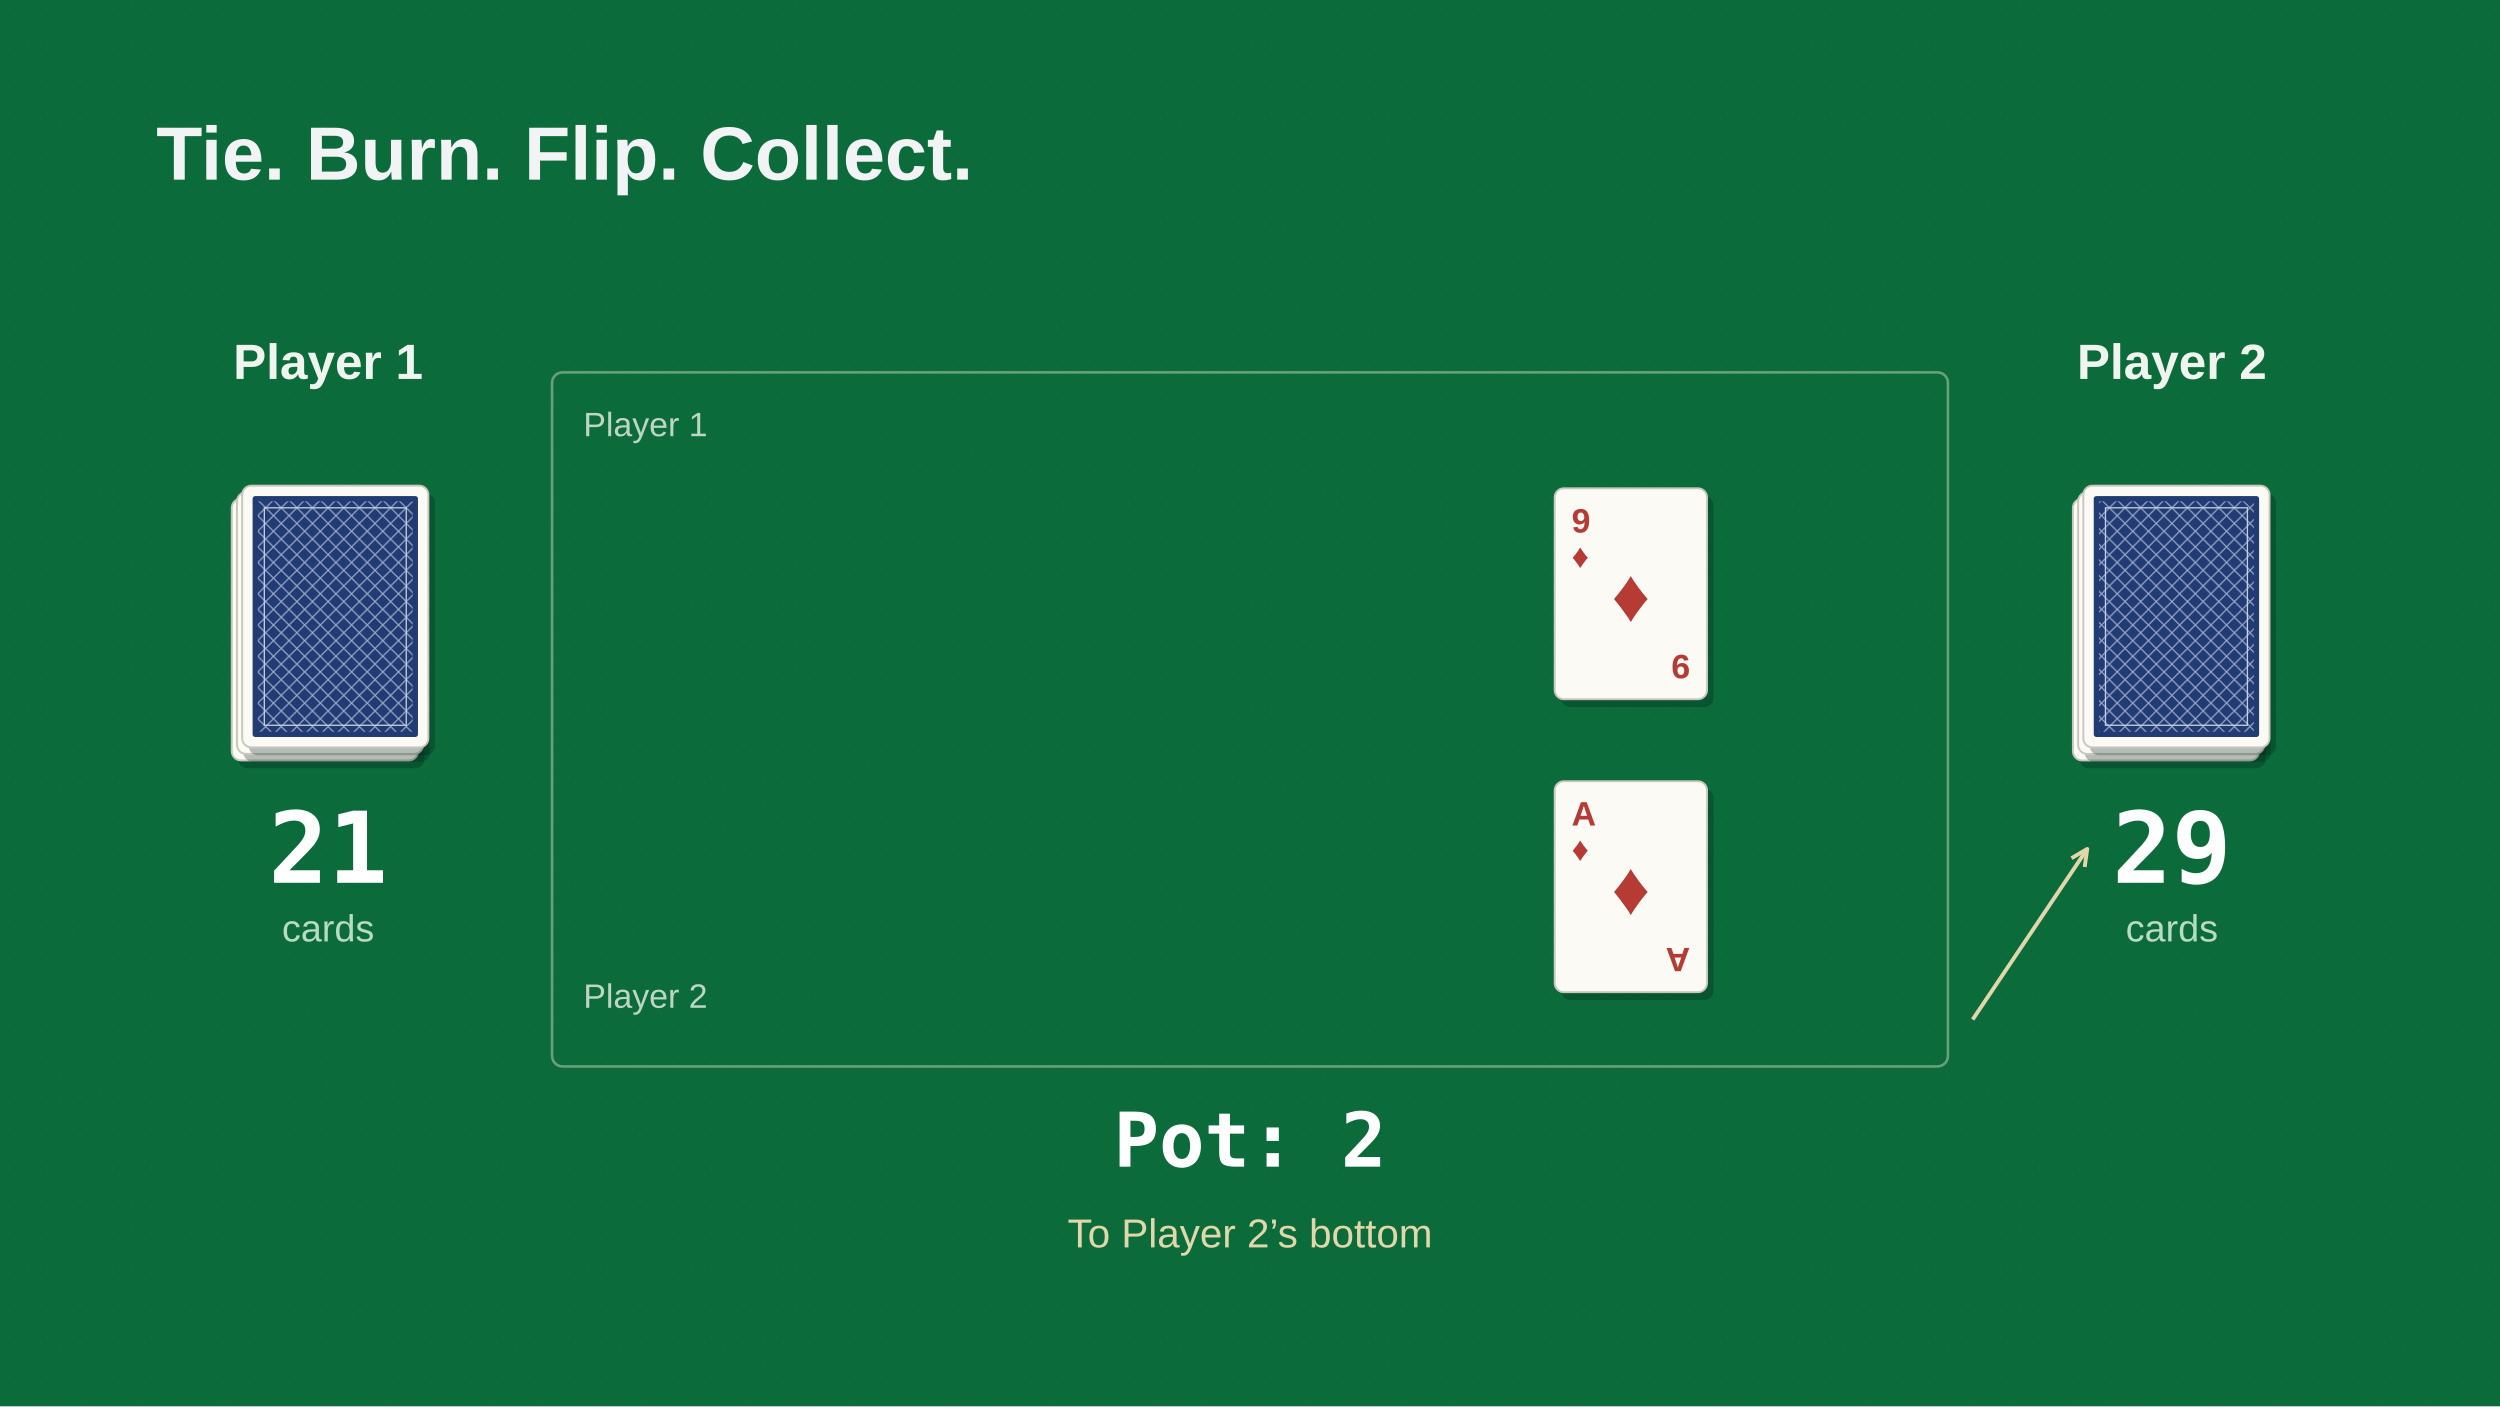
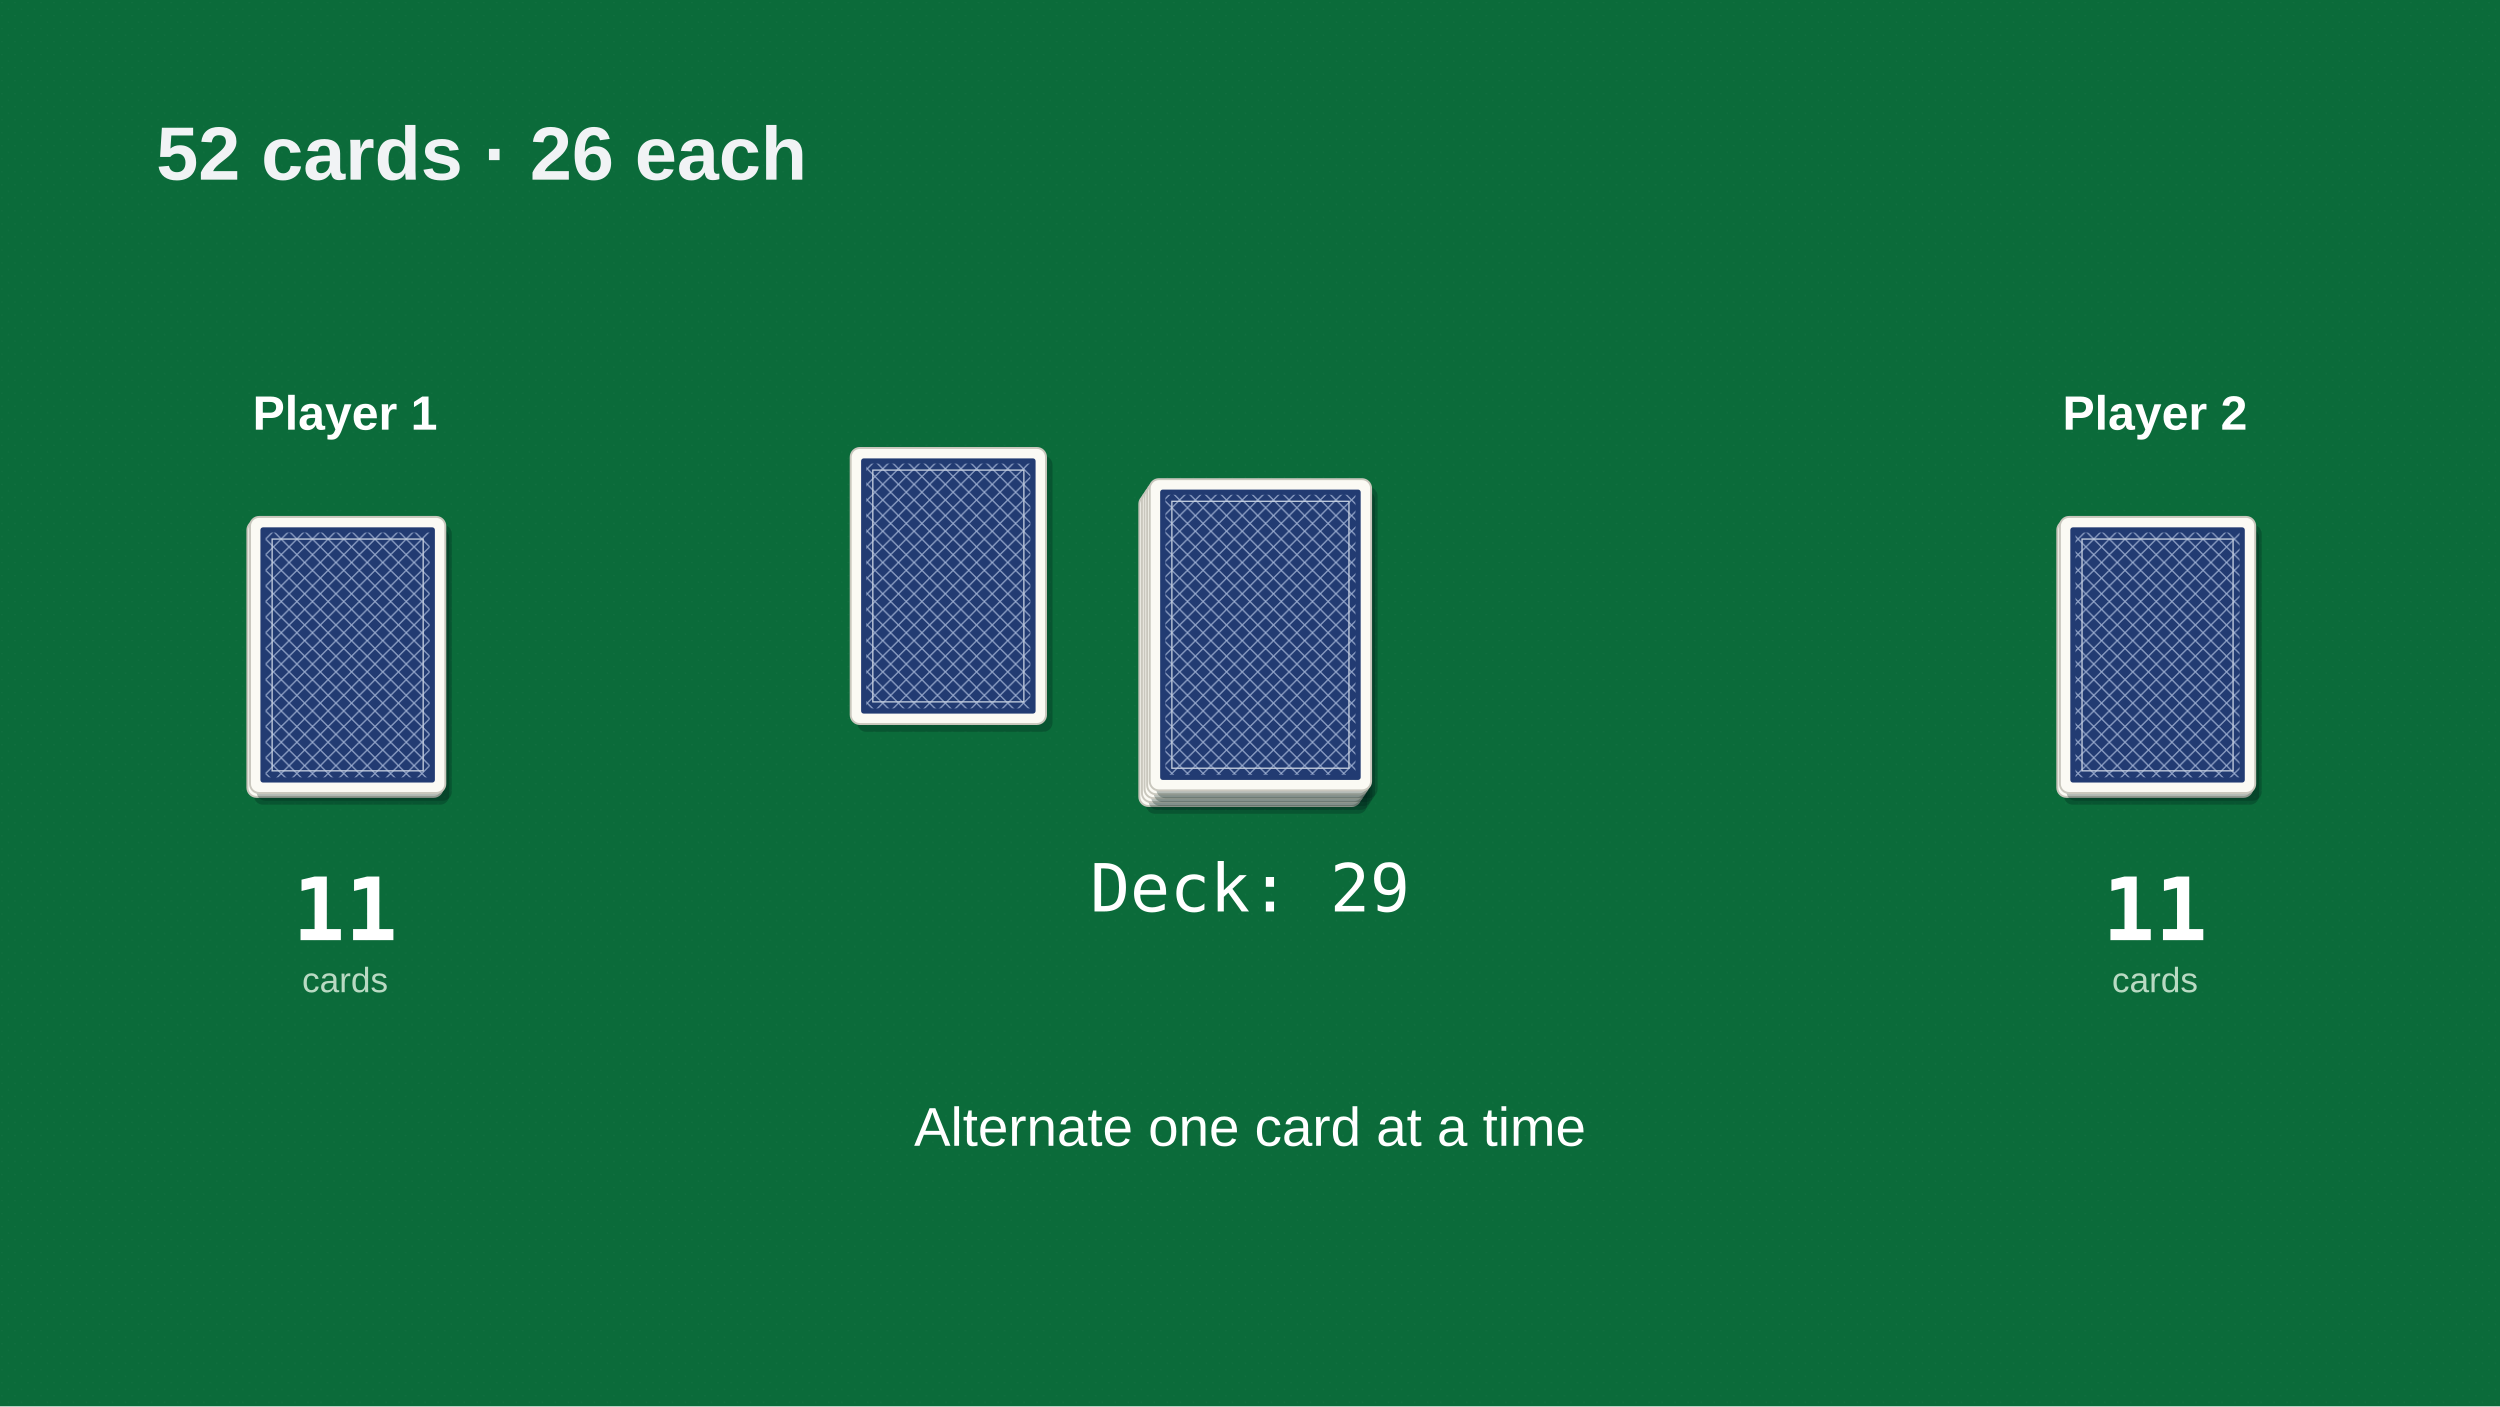
<svg xmlns="http://www.w3.org/2000/svg" width="1920" height="1080" viewBox="0 0 1920 1080" role="img">
  <defs>
    <pattern id="back" width="12" height="12" patternUnits="userSpaceOnUse">
      <path d="M0 6L6 0L12 6L6 12Z" fill="none" stroke="#8fa1c5" stroke-width="1" />
    </pattern>
    <pattern id="felt" width="10" height="10" patternUnits="userSpaceOnUse">
      <path d="M1 2h1M6 7h1" stroke="#ffffff" stroke-opacity=".035" />
    </pattern>
  </defs>
  <rect x="0.00" y="0.00" width="1920.00" height="1080.00" rx="0" fill="#0b6b3a" />
  <rect x="0.00" y="0.00" width="1920.00" height="1080.00" rx="0" fill="url(#felt)" />
-   <text x="120.00" y="138.00" font-family="Liberation Sans" font-size="58" font-weight="700" fill="#f1f3f5" text-anchor="start" opacity="1" xml:space="preserve">Tie. Burn. Flip. Collect.</text>
-   <text x="252.00" y="291.00" font-family="Liberation Sans" font-size="38" font-weight="700" fill="#eff4ee" text-anchor="middle" opacity="1" xml:space="preserve">Player 1</text>
-   <text x="1668.00" y="291.00" font-family="Liberation Sans" font-size="38" font-weight="700" fill="#eff4ee" text-anchor="middle" opacity="1" xml:space="preserve">Player 2</text>
+   <text x="120.00" y="138.00" font-family="Liberation Sans" font-size="58" font-weight="700" fill="#f1f3f5" text-anchor="start" opacity="1" xml:space="preserve">52 cards · 26 each</text>
+   <text x="265.00" y="330.00" font-family="Liberation Sans" font-size="37" font-weight="700" fill="#ffffff" text-anchor="middle" opacity="1" xml:space="preserve">Player 1</text>
  <g opacity="1">
-     <rect x="183.00" y="389.00" width="143.00" height="201.00" rx="7" fill="#001e18" opacity="0.28" />
-     <rect x="178.00" y="383.00" width="143.00" height="201.00" rx="7" fill="#fbfaf4" stroke="#c9c7bd" stroke-width="1.5" />
-     <rect x="186.00" y="391.00" width="127.00" height="185.00" rx="2" fill="#223b72" />
-     <rect x="190.00" y="395.00" width="119.00" height="177.00" rx="0" fill="url(#back)" />
-     <rect x="195.00" y="400.00" width="109.00" height="167.00" rx="0" fill="none" stroke="#c5cfdf" stroke-width="1" />
+     <rect x="195.00" y="406.00" width="150.00" height="212.00" rx="7" fill="#001e18" opacity="0.28" />
+     <rect x="190.00" y="400.00" width="150.00" height="212.00" rx="7" fill="#fbfaf4" stroke="#c9c7bd" stroke-width="1.5" />
+     <rect x="198.00" y="408.00" width="134.00" height="196.00" rx="2" fill="#223b72" />
+     <rect x="202.00" y="412.00" width="126.00" height="188.00" rx="0" fill="url(#back)" />
+     <rect x="207.00" y="417.00" width="116.00" height="178.00" rx="0" fill="none" stroke="#c5cfdf" stroke-width="1" />
  </g>
  <g opacity="1">
-     <rect x="187.00" y="384.00" width="143.00" height="201.00" rx="7" fill="#001e18" opacity="0.28" />
-     <rect x="182.00" y="378.00" width="143.00" height="201.00" rx="7" fill="#fbfaf4" stroke="#c9c7bd" stroke-width="1.5" />
-     <rect x="190.00" y="386.00" width="127.00" height="185.00" rx="2" fill="#223b72" />
-     <rect x="194.00" y="390.00" width="119.00" height="177.00" rx="0" fill="url(#back)" />
-     <rect x="199.00" y="395.00" width="109.00" height="167.00" rx="0" fill="none" stroke="#c5cfdf" stroke-width="1" />
+     <rect x="197.00" y="403.00" width="150.00" height="212.00" rx="7" fill="#001e18" opacity="0.28" />
+     <rect x="192.00" y="397.00" width="150.00" height="212.00" rx="7" fill="#fbfaf4" stroke="#c9c7bd" stroke-width="1.5" />
+     <rect x="200.00" y="405.00" width="134.00" height="196.00" rx="2" fill="#223b72" />
+     <rect x="204.00" y="409.00" width="126.00" height="188.00" rx="0" fill="url(#back)" />
+     <rect x="209.00" y="414.00" width="116.00" height="178.00" rx="0" fill="none" stroke="#c5cfdf" stroke-width="1" />
+   </g>
+   <text x="265.00" y="722.00" font-family="DejaVu Sans Mono" font-size="67" font-weight="700" fill="#ffffff" text-anchor="middle" opacity="1" xml:space="preserve">11</text>
+   <text x="265.00" y="762.00" font-family="Liberation Sans" font-size="27" font-weight="400" fill="#b9dac3" text-anchor="middle" opacity="1" xml:space="preserve">cards</text>
+   <text x="1655.00" y="330.00" font-family="Liberation Sans" font-size="37" font-weight="700" fill="#ffffff" text-anchor="middle" opacity="1" xml:space="preserve">Player 2</text>
+   <g opacity="1">
+     <rect x="1585.00" y="406.00" width="150.00" height="212.00" rx="7" fill="#001e18" opacity="0.28" />
+     <rect x="1580.00" y="400.00" width="150.00" height="212.00" rx="7" fill="#fbfaf4" stroke="#c9c7bd" stroke-width="1.5" />
+     <rect x="1588.00" y="408.00" width="134.00" height="196.00" rx="2" fill="#223b72" />
+     <rect x="1592.00" y="412.00" width="126.00" height="188.00" rx="0" fill="url(#back)" />
+     <rect x="1597.00" y="417.00" width="116.00" height="178.00" rx="0" fill="none" stroke="#c5cfdf" stroke-width="1" />
  </g>
  <g opacity="1">
-     <rect x="191.00" y="379.00" width="143.00" height="201.00" rx="7" fill="#001e18" opacity="0.28" />
-     <rect x="186.00" y="373.00" width="143.00" height="201.00" rx="7" fill="#fbfaf4" stroke="#c9c7bd" stroke-width="1.5" />
-     <rect x="194.00" y="381.00" width="127.00" height="185.00" rx="2" fill="#223b72" />
-     <rect x="198.00" y="385.00" width="119.00" height="177.00" rx="0" fill="url(#back)" />
-     <rect x="203.00" y="390.00" width="109.00" height="167.00" rx="0" fill="none" stroke="#c5cfdf" stroke-width="1" />
+     <rect x="1587.00" y="403.00" width="150.00" height="212.00" rx="7" fill="#001e18" opacity="0.28" />
+     <rect x="1582.00" y="397.00" width="150.00" height="212.00" rx="7" fill="#fbfaf4" stroke="#c9c7bd" stroke-width="1.5" />
+     <rect x="1590.00" y="405.00" width="134.00" height="196.00" rx="2" fill="#223b72" />
+     <rect x="1594.00" y="409.00" width="126.00" height="188.00" rx="0" fill="url(#back)" />
+     <rect x="1599.00" y="414.00" width="116.00" height="178.00" rx="0" fill="none" stroke="#c5cfdf" stroke-width="1" />
+   </g>
+   <text x="1655.00" y="722.00" font-family="DejaVu Sans Mono" font-size="67" font-weight="700" fill="#ffffff" text-anchor="middle" opacity="1" xml:space="preserve">11</text>
+   <text x="1655.00" y="762.00" font-family="Liberation Sans" font-size="27" font-weight="400" fill="#b9dac3" text-anchor="middle" opacity="1" xml:space="preserve">cards</text>
+   <g opacity="1">
+     <rect x="880.00" y="386.00" width="170.00" height="239.00" rx="7" fill="#001e18" opacity="0.28" />
+     <rect x="875.00" y="380.00" width="170.00" height="239.00" rx="7" fill="#fbfaf4" stroke="#c9c7bd" stroke-width="1.5" />
+     <rect x="883.00" y="388.00" width="154.00" height="223.00" rx="2" fill="#223b72" />
+     <rect x="887.00" y="392.00" width="146.00" height="215.00" rx="0" fill="url(#back)" />
+     <rect x="892.00" y="397.00" width="136.00" height="205.00" rx="0" fill="none" stroke="#c5cfdf" stroke-width="1" />
  </g>
  <g opacity="1">
-     <rect x="1597.00" y="389.00" width="143.00" height="201.00" rx="7" fill="#001e18" opacity="0.28" />
-     <rect x="1592.00" y="383.00" width="143.00" height="201.00" rx="7" fill="#fbfaf4" stroke="#c9c7bd" stroke-width="1.5" />
-     <rect x="1600.00" y="391.00" width="127.00" height="185.00" rx="2" fill="#223b72" />
-     <rect x="1604.00" y="395.00" width="119.00" height="177.00" rx="0" fill="url(#back)" />
-     <rect x="1609.00" y="400.00" width="109.00" height="167.00" rx="0" fill="none" stroke="#c5cfdf" stroke-width="1" />
+     <rect x="882.00" y="383.00" width="170.00" height="239.00" rx="7" fill="#001e18" opacity="0.28" />
+     <rect x="877.00" y="377.00" width="170.00" height="239.00" rx="7" fill="#fbfaf4" stroke="#c9c7bd" stroke-width="1.5" />
+     <rect x="885.00" y="385.00" width="154.00" height="223.00" rx="2" fill="#223b72" />
+     <rect x="889.00" y="389.00" width="146.00" height="215.00" rx="0" fill="url(#back)" />
+     <rect x="894.00" y="394.00" width="136.00" height="205.00" rx="0" fill="none" stroke="#c5cfdf" stroke-width="1" />
  </g>
  <g opacity="1">
-     <rect x="1601.00" y="384.00" width="143.00" height="201.00" rx="7" fill="#001e18" opacity="0.28" />
-     <rect x="1596.00" y="378.00" width="143.00" height="201.00" rx="7" fill="#fbfaf4" stroke="#c9c7bd" stroke-width="1.5" />
-     <rect x="1604.00" y="386.00" width="127.00" height="185.00" rx="2" fill="#223b72" />
-     <rect x="1608.00" y="390.00" width="119.00" height="177.00" rx="0" fill="url(#back)" />
-     <rect x="1613.00" y="395.00" width="109.00" height="167.00" rx="0" fill="none" stroke="#c5cfdf" stroke-width="1" />
+     <rect x="884.00" y="380.00" width="170.00" height="239.00" rx="7" fill="#001e18" opacity="0.28" />
+     <rect x="879.00" y="374.00" width="170.00" height="239.00" rx="7" fill="#fbfaf4" stroke="#c9c7bd" stroke-width="1.5" />
+     <rect x="887.00" y="382.00" width="154.00" height="223.00" rx="2" fill="#223b72" />
+     <rect x="891.00" y="386.00" width="146.00" height="215.00" rx="0" fill="url(#back)" />
+     <rect x="896.00" y="391.00" width="136.00" height="205.00" rx="0" fill="none" stroke="#c5cfdf" stroke-width="1" />
  </g>
  <g opacity="1">
-     <rect x="1605.00" y="379.00" width="143.00" height="201.00" rx="7" fill="#001e18" opacity="0.28" />
-     <rect x="1600.00" y="373.00" width="143.00" height="201.00" rx="7" fill="#fbfaf4" stroke="#c9c7bd" stroke-width="1.5" />
-     <rect x="1608.00" y="381.00" width="127.00" height="185.00" rx="2" fill="#223b72" />
-     <rect x="1612.00" y="385.00" width="119.00" height="177.00" rx="0" fill="url(#back)" />
-     <rect x="1617.00" y="390.00" width="109.00" height="167.00" rx="0" fill="none" stroke="#c5cfdf" stroke-width="1" />
-   </g>
-   <text x="252.00" y="678.00" font-family="DejaVu Sans Mono" font-size="76" font-weight="700" fill="#fff" text-anchor="middle" opacity="1" xml:space="preserve">21</text>
-   <text x="1668.00" y="678.00" font-family="DejaVu Sans Mono" font-size="76" font-weight="700" fill="#fff" text-anchor="middle" opacity="1" xml:space="preserve">29</text>
-   <text x="252.00" y="723.00" font-family="Liberation Sans" font-size="29" font-weight="400" fill="#b9dac3" text-anchor="middle" opacity="1" xml:space="preserve">cards</text>
-   <text x="1668.00" y="723.00" font-family="Liberation Sans" font-size="29" font-weight="400" fill="#b9dac3" text-anchor="middle" opacity="1" xml:space="preserve">cards</text>
-   <rect x="424.00" y="286.00" width="1072.00" height="533.00" rx="8" fill="none" stroke="#68a07b" stroke-width="2" />
-   <text x="448.00" y="335.00" font-family="Liberation Sans" font-size="26" font-weight="400" fill="#bed5c5" text-anchor="start" opacity="1" xml:space="preserve">Player 1</text>
-   <text x="448.00" y="774.00" font-family="Liberation Sans" font-size="26" font-weight="400" fill="#bed5c5" text-anchor="start" opacity="1" xml:space="preserve">Player 2</text>
-   <g opacity="1">
-     <rect x="1199.00" y="381.00" width="117.00" height="162.00" rx="7" fill="#001e18" opacity="0.28" />
-     <rect x="1194.00" y="375.00" width="117.00" height="162.00" rx="7" fill="#fbfaf4" stroke="#c9c7bd" stroke-width="1.5" />
-     <text x="1207.00" y="409.00" font-family="Liberation Sans" font-size="26" font-weight="700" fill="#b53b34" text-anchor="start" opacity="1" xml:space="preserve">9</text>
-     <text x="1207.00" y="436.00" font-family="Liberation Sans" font-size="26" font-weight="400" fill="#b53b34" text-anchor="start" opacity="1" xml:space="preserve">♦</text>
-     <text x="1252.50" y="477.06" font-family="Liberation Sans" font-size="58" font-weight="400" fill="#b53b34" text-anchor="middle" opacity="1" xml:space="preserve">♦</text>
-     <g transform="rotate(180 1252.5 456.0)">
-       <text x="1207.00" y="409.00" font-family="Liberation Sans" font-size="26" font-weight="700" fill="#b53b34" text-anchor="start" opacity="1" xml:space="preserve">9</text>
-     </g>
+     <rect x="886.00" y="377.00" width="170.00" height="239.00" rx="7" fill="#001e18" opacity="0.28" />
+     <rect x="881.00" y="371.00" width="170.00" height="239.00" rx="7" fill="#fbfaf4" stroke="#c9c7bd" stroke-width="1.5" />
+     <rect x="889.00" y="379.00" width="154.00" height="223.00" rx="2" fill="#223b72" />
+     <rect x="893.00" y="383.00" width="146.00" height="215.00" rx="0" fill="url(#back)" />
+     <rect x="898.00" y="388.00" width="136.00" height="205.00" rx="0" fill="none" stroke="#c5cfdf" stroke-width="1" />
  </g>
  <g opacity="1">
-     <rect x="1199.00" y="606.00" width="117.00" height="162.00" rx="7" fill="#001e18" opacity="0.28" />
-     <rect x="1194.00" y="600.00" width="117.00" height="162.00" rx="7" fill="#fbfaf4" stroke="#c9c7bd" stroke-width="1.5" />
-     <text x="1207.00" y="634.00" font-family="Liberation Sans" font-size="26" font-weight="700" fill="#b53b34" text-anchor="start" opacity="1" xml:space="preserve">A</text>
-     <text x="1207.00" y="661.00" font-family="Liberation Sans" font-size="26" font-weight="400" fill="#b53b34" text-anchor="start" opacity="1" xml:space="preserve">♦</text>
-     <text x="1252.50" y="702.06" font-family="Liberation Sans" font-size="58" font-weight="400" fill="#b53b34" text-anchor="middle" opacity="1" xml:space="preserve">♦</text>
-     <g transform="rotate(180 1252.5 681.0)">
-       <text x="1207.00" y="634.00" font-family="Liberation Sans" font-size="26" font-weight="700" fill="#b53b34" text-anchor="start" opacity="1" xml:space="preserve">A</text>
-     </g>
+     <rect x="888.00" y="374.00" width="170.00" height="239.00" rx="7" fill="#001e18" opacity="0.28" />
+     <rect x="883.00" y="368.00" width="170.00" height="239.00" rx="7" fill="#fbfaf4" stroke="#c9c7bd" stroke-width="1.5" />
+     <rect x="891.00" y="376.00" width="154.00" height="223.00" rx="2" fill="#223b72" />
+     <rect x="895.00" y="380.00" width="146.00" height="215.00" rx="0" fill="url(#back)" />
+     <rect x="900.00" y="385.00" width="136.00" height="205.00" rx="0" fill="none" stroke="#c5cfdf" stroke-width="1" />
  </g>
-   <text x="960.00" y="896.00" font-family="DejaVu Sans Mono" font-size="58" font-weight="700" fill="#fff" text-anchor="middle" opacity="1" xml:space="preserve">Pot: 2</text>
-   <text x="960.00" y="958.00" font-family="Liberation Sans" font-size="31" font-weight="400" fill="#e1d7aa" text-anchor="middle" opacity="1" xml:space="preserve">To Player 2’s bottom</text>
-   <path d="M1515.00 783.00L1603.00 652.00" fill="none" stroke="#e1d7aa" stroke-width="3" />
-   <path d="M1601.025 665.86 L1603 652 L1590.916 659.069" stroke="#e1d7aa" stroke-width="3" fill="none" stroke-linejoin="round" />
+   <text x="960.00" y="700.00" font-family="DejaVu Sans Mono" font-size="51" font-weight="400" fill="#ffffff" text-anchor="middle" opacity="1" xml:space="preserve">Deck: 29</text>
+   <g opacity="1">
+     <rect x="658.33" y="350.04" width="150.00" height="212.00" rx="7" fill="#001e18" opacity="0.28" />
+     <rect x="653.33" y="344.04" width="150.00" height="212.00" rx="7" fill="#fbfaf4" stroke="#c9c7bd" stroke-width="1.5" />
+     <rect x="661.33" y="352.04" width="134.00" height="196.00" rx="2" fill="#223b72" />
+     <rect x="665.33" y="356.04" width="126.00" height="188.00" rx="0" fill="url(#back)" />
+     <rect x="670.33" y="361.04" width="116.00" height="178.00" rx="0" fill="none" stroke="#c5cfdf" stroke-width="1" />
+   </g>
+   <text x="960.00" y="880.00" font-family="Liberation Sans" font-size="42" font-weight="400" fill="#ffffff" text-anchor="middle" opacity="1" xml:space="preserve">Alternate one card at a time</text>
</svg>
